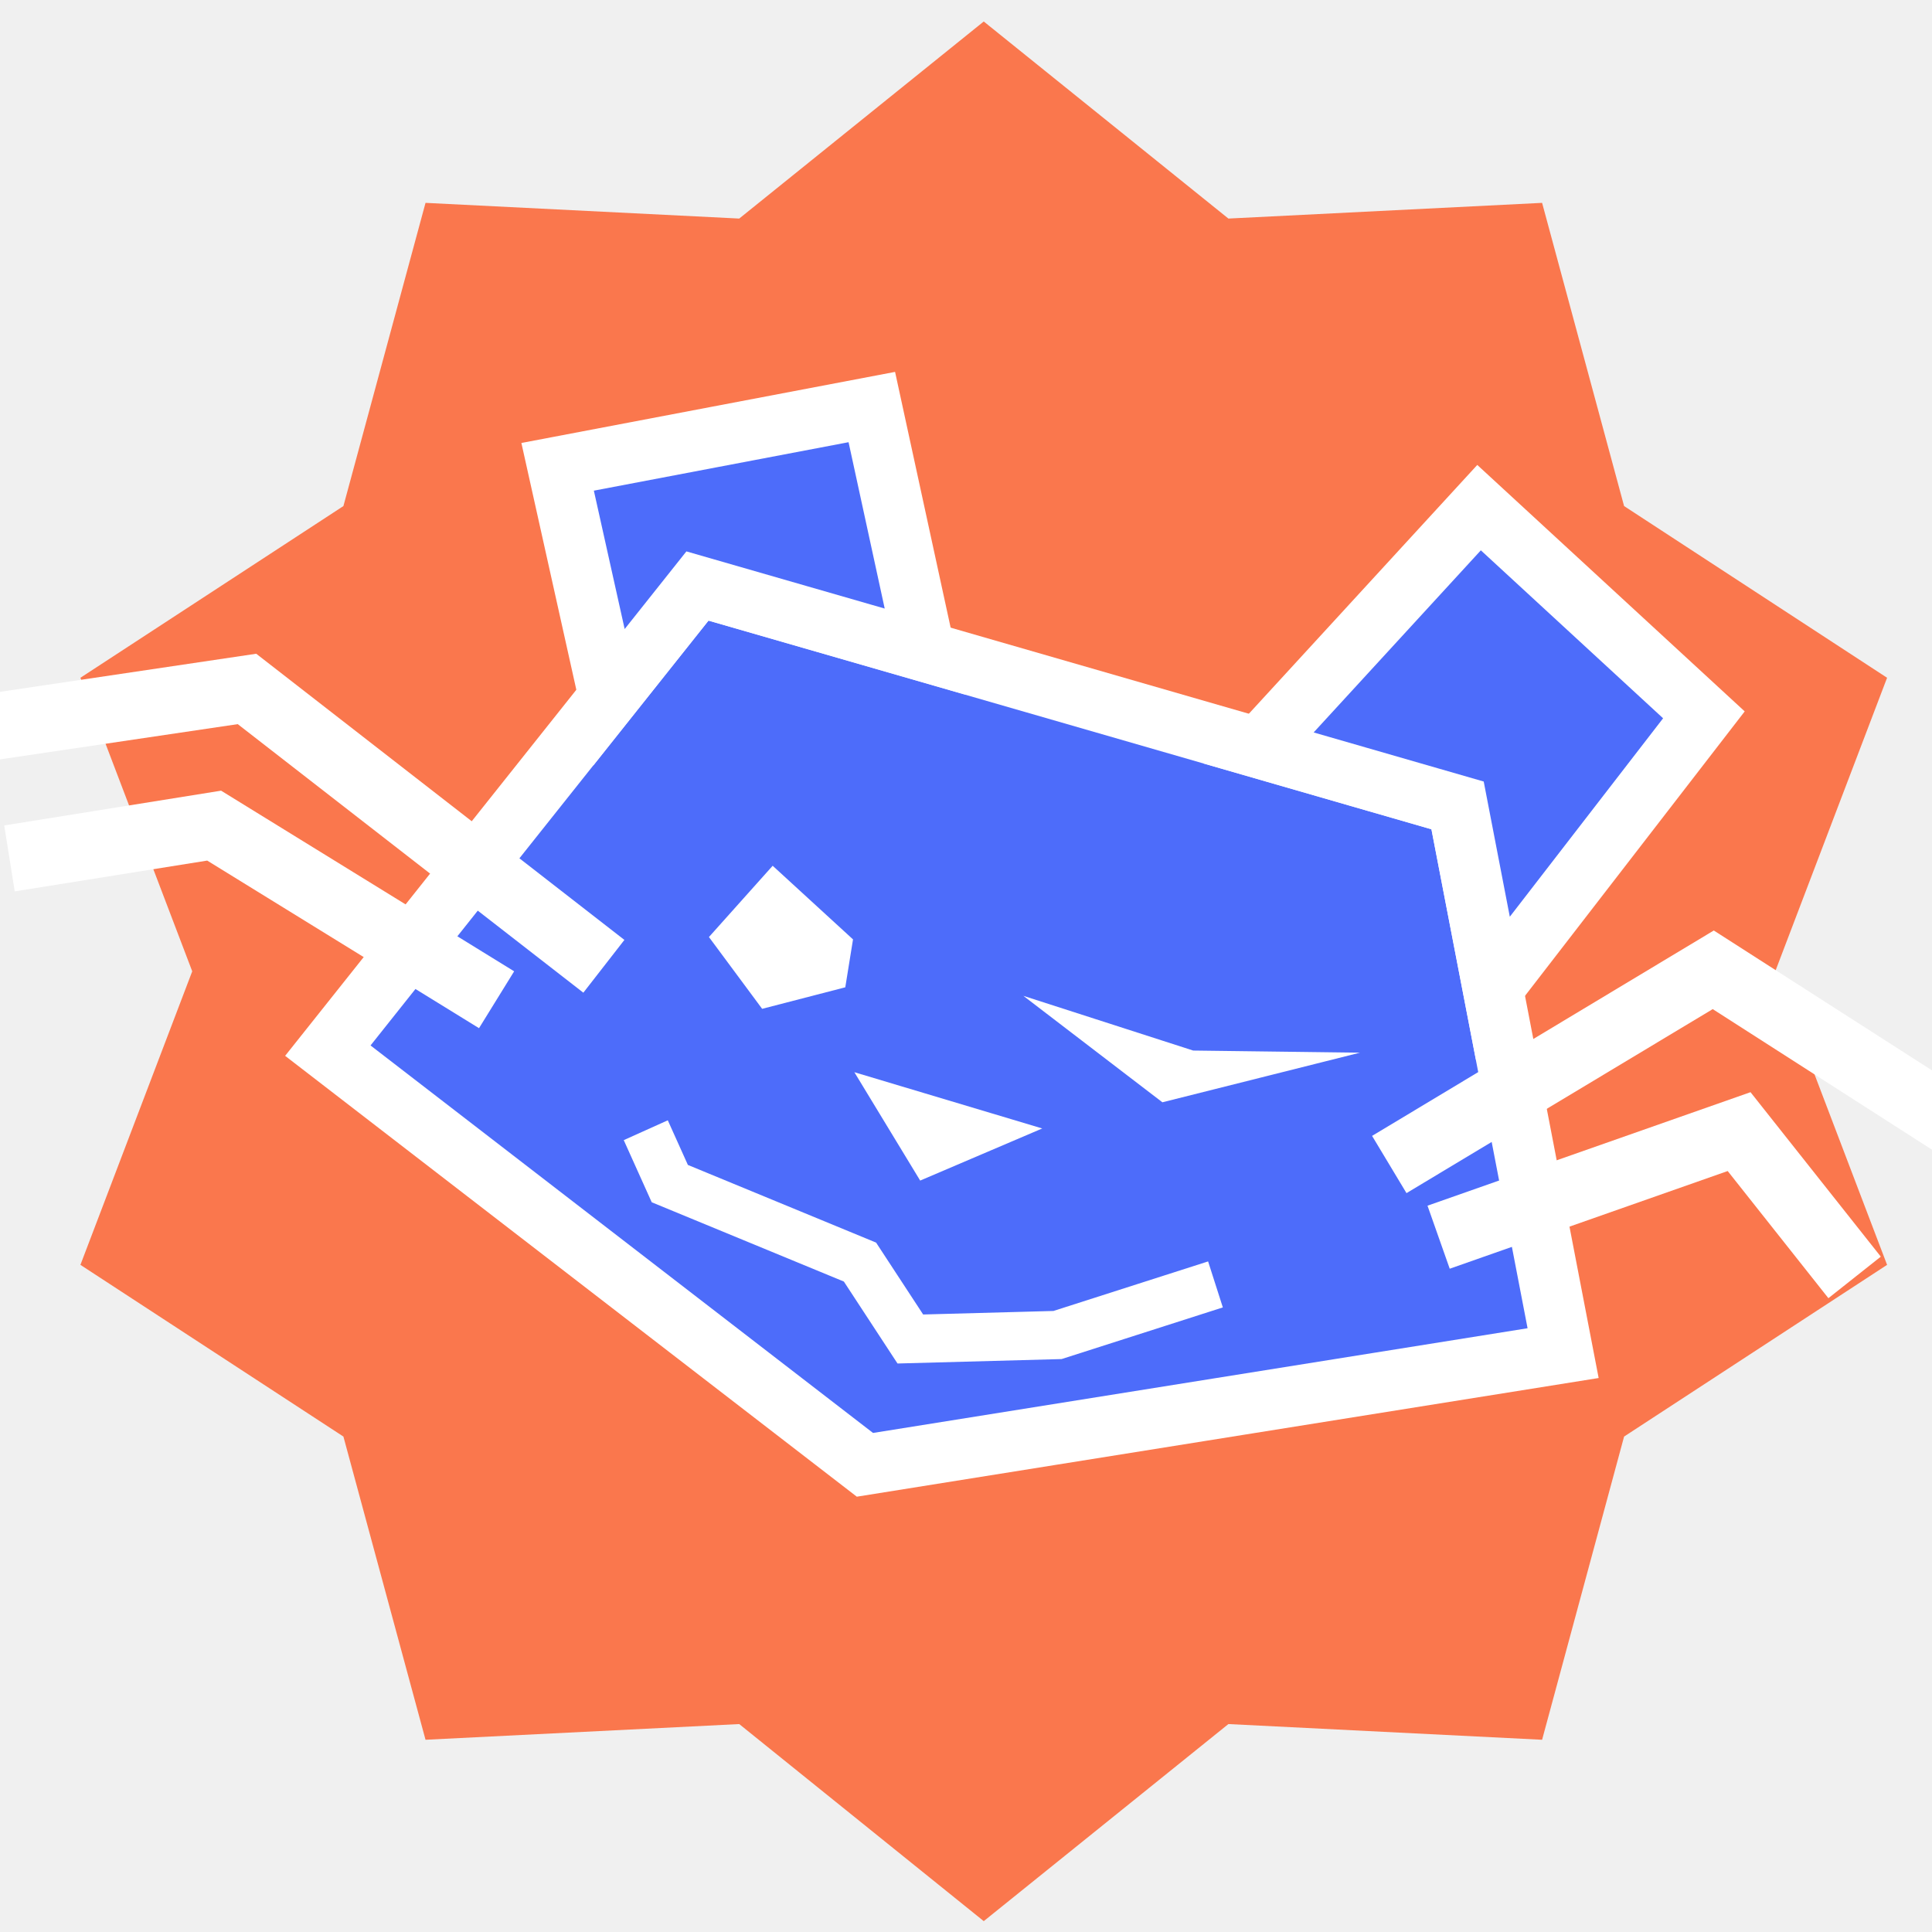
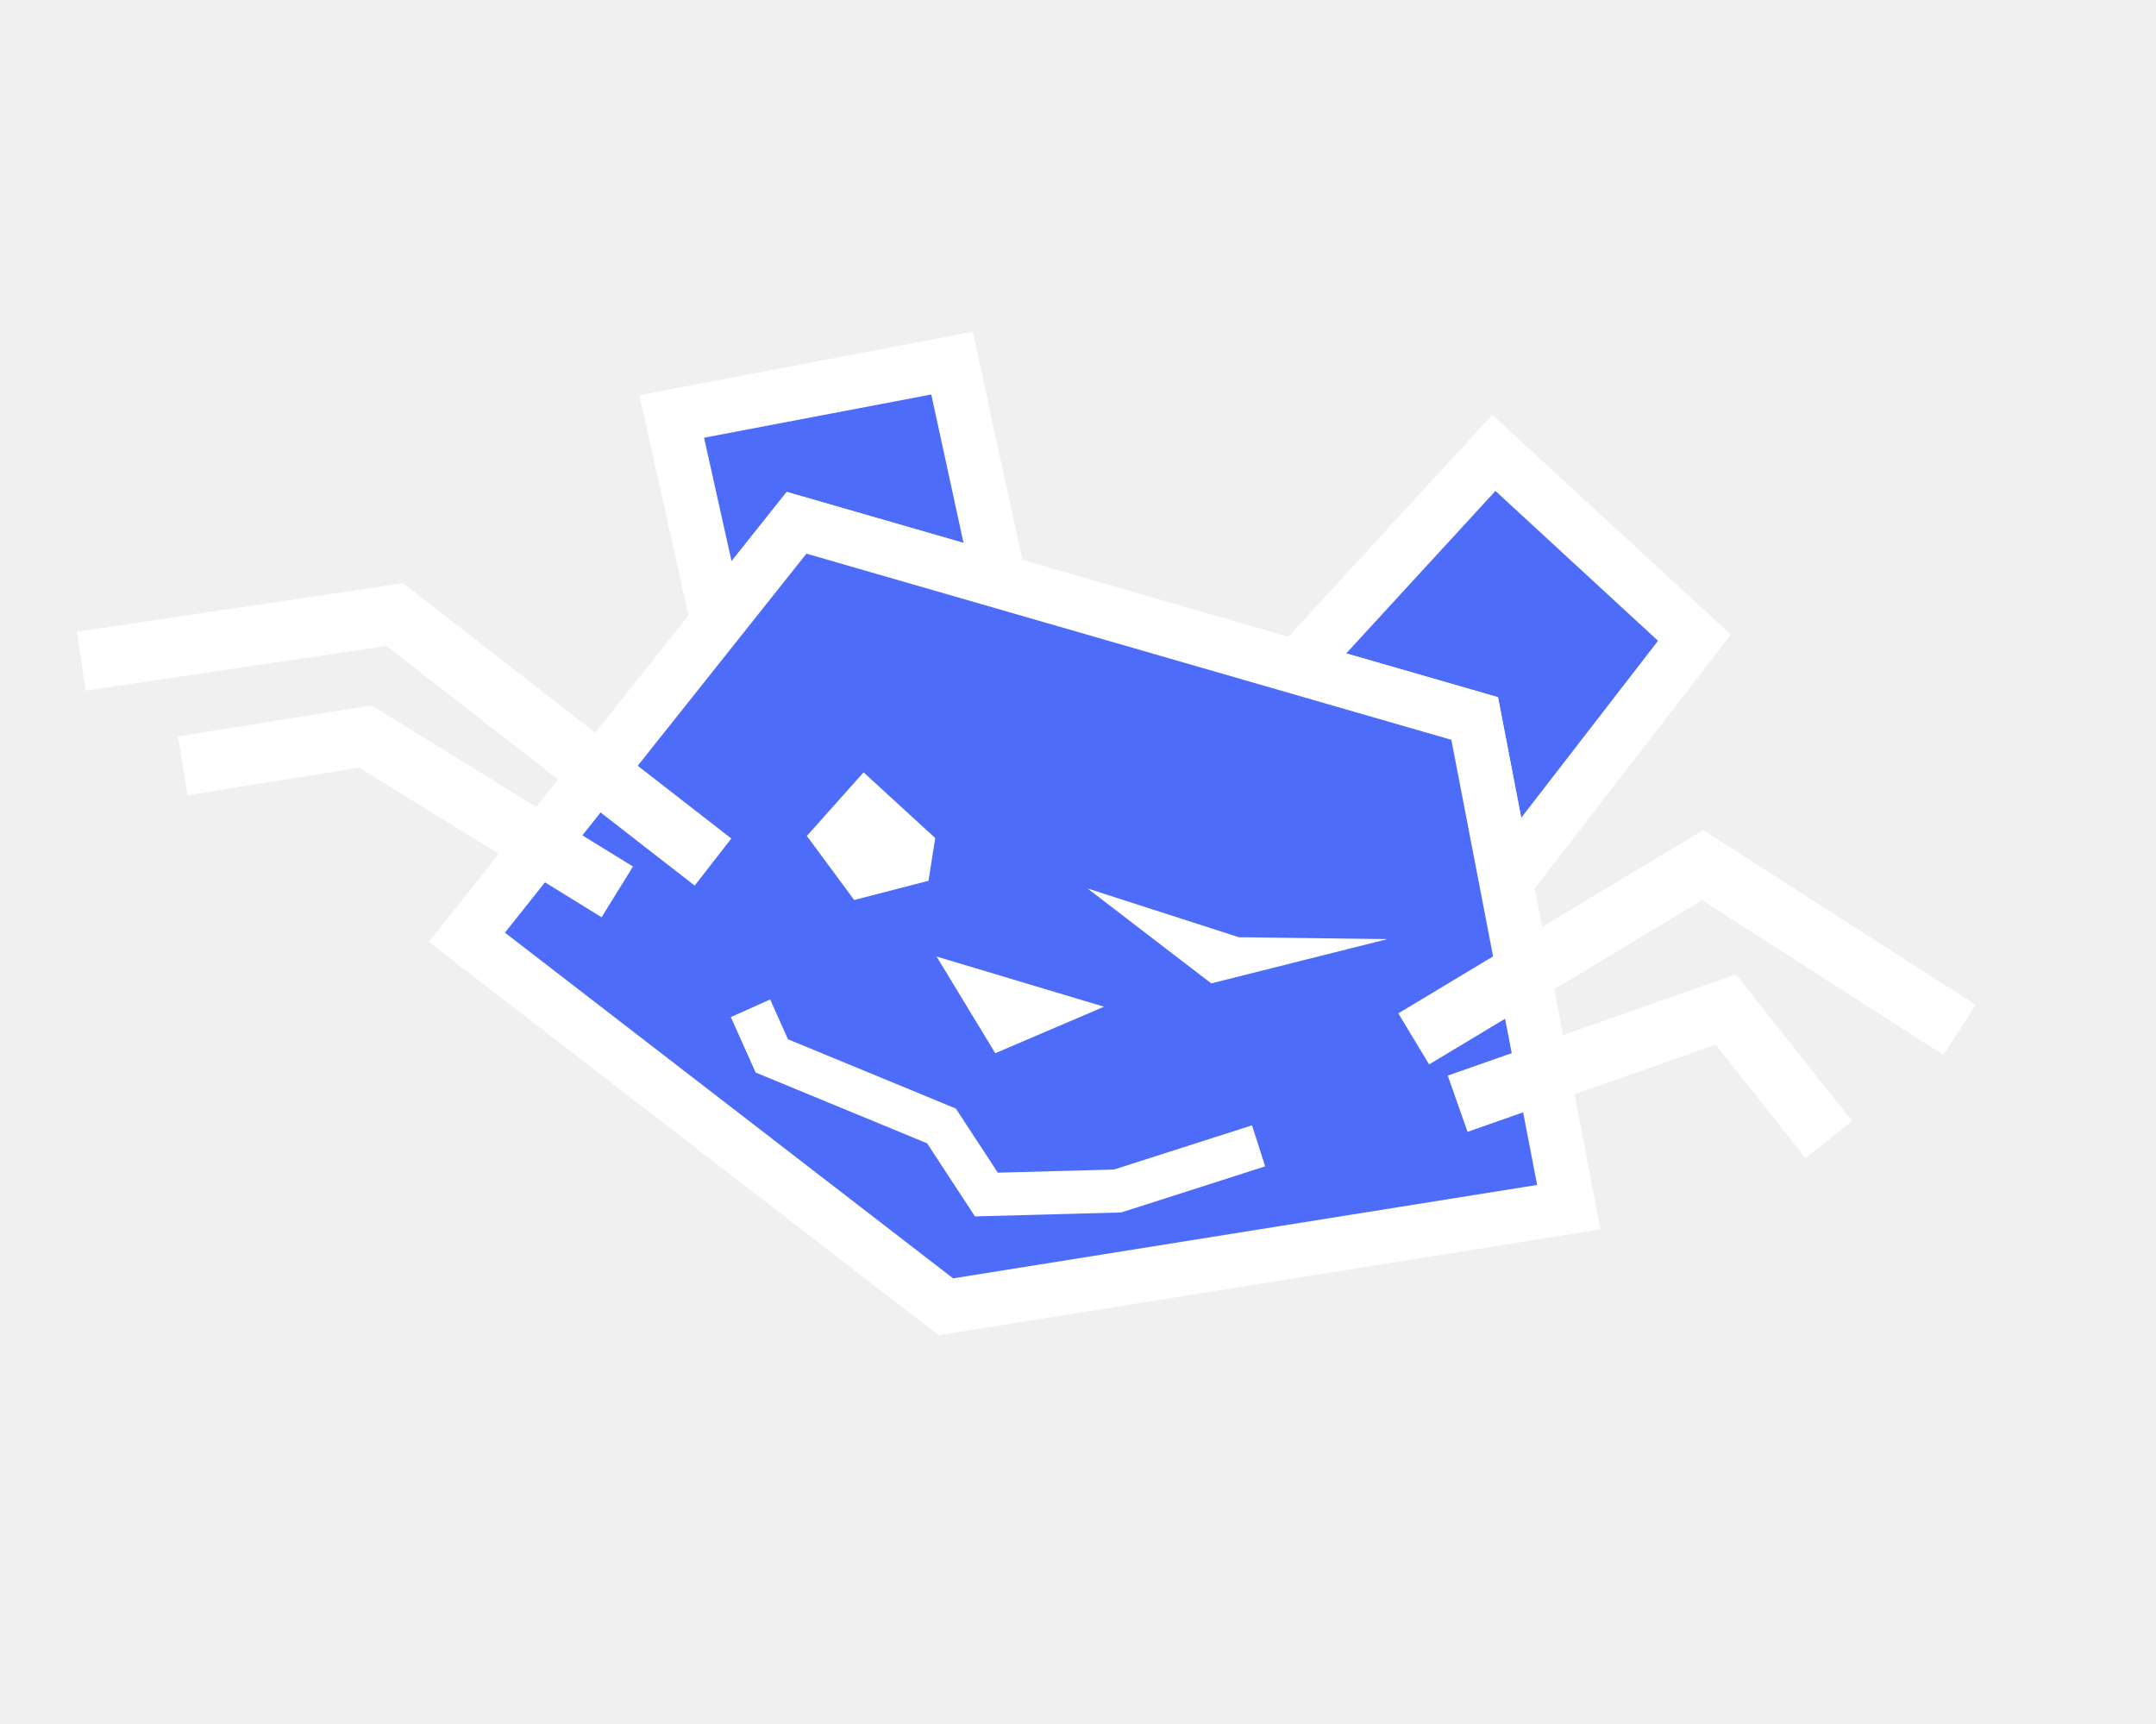
- <svg xmlns="http://www.w3.org/2000/svg" viewBox="0 0 160 160">
+ <svg xmlns="http://www.w3.org/2000/svg" id="Logo" viewBox="0 0 200.15 160">
  <defs>
    <style>
      .cls-1 {
        fill: none;
        stroke-width: 4px;
      }

      .cls-1, .cls-2, .cls-3 {
        stroke: #fff;
        stroke-miterlimit: 10;
      }

      .cls-2 {
        stroke-width: 2px;
      }

      .cls-2, .cls-4 {
        fill: #fff;
      }

      .cls-3 {
        fill: #4d6cfa;
        stroke-width: 5px;
      }
- 
-       .cls-5 {
-         fill: #fa774d;
-       }
    </style>
  </defs>
-   <g id="Ebene_4" data-name="Ebene 4">
-     <polygon class="cls-5" points="81.47 1.78 101.73 18.1 127.71 16.8 134.5 41.91 156.28 56.13 147.02 80.44 156.28 104.75 134.5 118.97 127.71 144.08 101.73 142.78 81.47 159.1 61.22 142.78 35.24 144.08 28.44 118.97 6.66 104.75 15.92 80.44 6.66 56.13 28.44 41.91 35.24 16.8 61.22 18.1 81.47 1.78" />
-   </g>
-   <g id="_Layer_" data-name="&amp;lt;Layer&amp;gt;">
-     <polygon class="cls-3" points="57.76 48.53 120.71 66.7 129.45 112.06 71.63 121.31 27.15 87.01 57.76 48.53" />
-     <polygon class="cls-3" points="50.43 57.75 46.18 38.66 72.2 33.71 76.6 53.96 57.76 48.53 50.43 57.75" />
-     <polygon class="cls-3" points="104.22 61.94 122.49 42.04 141.11 59.2 123.63 81.83 120.71 66.7 104.22 61.94" />
-     <polygon class="cls-2" points="83.38 93.62 72.96 90.5 76.61 96.51 83.38 93.62" />
-     <polygon class="cls-2" points="64.06 73.12 69.57 78.17 69.12 80.96 63.52 82.41 60 77.66 64.06 73.12" />
-     <polygon class="cls-2" points="89.96 85.2 98.65 88 104.93 88.08 96.49 90.2 89.96 85.2" />
-     <polyline class="cls-1" points="53.48 93.6 55.47 98.02 71.22 104.52 75.39 110.89 87.58 110.56 100.66 106.37" />
-     <polygon class="cls-4" points="39.67 85.15 17.16 71.27 1.22 73.82 .35 68.36 18.31 65.48 42.58 80.44 39.67 85.15" />
-     <polygon class="cls-4" points="48.31 82.21 19.69 59.97 -8.23 64.11 -9.04 58.64 21.22 54.14 51.71 77.84 48.31 82.21" />
-     <polygon class="cls-4" points="151.42 107.51 143.08 96.98 120.06 105.07 118.22 99.85 144.97 90.45 155.76 104.07 151.42 107.51" />
-     <polygon class="cls-4" points="164.24 97.93 141.84 83.57 116.48 98.81 113.63 94.07 141.93 77.06 167.23 93.28 164.24 97.93" />
+   <g id="Otter">
+     <g id="Ebene_5" data-name="Ebene 5">
+       <polygon class="cls-3" points="120.4 61.94 138.68 42.04 157.3 59.2 139.81 81.83 136.9 66.7 120.4 61.94" />
+       <polygon class="cls-3" points="66.61 57.75 62.36 38.66 88.38 33.71 92.78 53.96 73.95 48.53 66.61 57.75" />
+       <polygon class="cls-3" points="73.95 48.53 136.9 66.7 145.64 112.06 87.81 121.31 43.34 87.01 73.95 48.53" />
+       <polygon class="cls-4" points="180.42 97.93 158.02 83.57 132.67 98.81 129.81 94.07 158.12 77.06 183.41 93.28 180.42 97.93" />
+       <polygon class="cls-4" points="167.61 107.51 159.27 96.98 136.24 105.07 134.4 99.85 161.16 90.45 171.94 104.07 167.61 107.51" />
+       <polygon class="cls-4" points="64.49 82.21 35.88 59.97 7.95 64.11 7.14 58.64 37.41 54.14 67.89 77.84 64.49 82.21" />
+       <polygon class="cls-4" points="55.85 85.15 33.34 71.27 17.4 73.82 16.53 68.36 34.49 65.48 58.76 80.44 55.85 85.15" />
+       <polyline class="cls-1" points="69.67 93.6 71.65 98.02 87.4 104.52 91.57 110.89 103.76 110.56 116.84 106.37" />
+       <polygon class="cls-2" points="106.15 85.2 114.84 88 121.11 88.08 112.67 90.2 106.15 85.2" />
+       <polygon class="cls-2" points="80.24 73.12 85.75 78.17 85.31 80.96 79.7 82.41 76.19 77.66 80.24 73.12" />
+       <polygon class="cls-2" points="99.56 93.62 89.15 90.5 92.8 96.51 99.56 93.62" />
+     </g>
  </g>
</svg>
